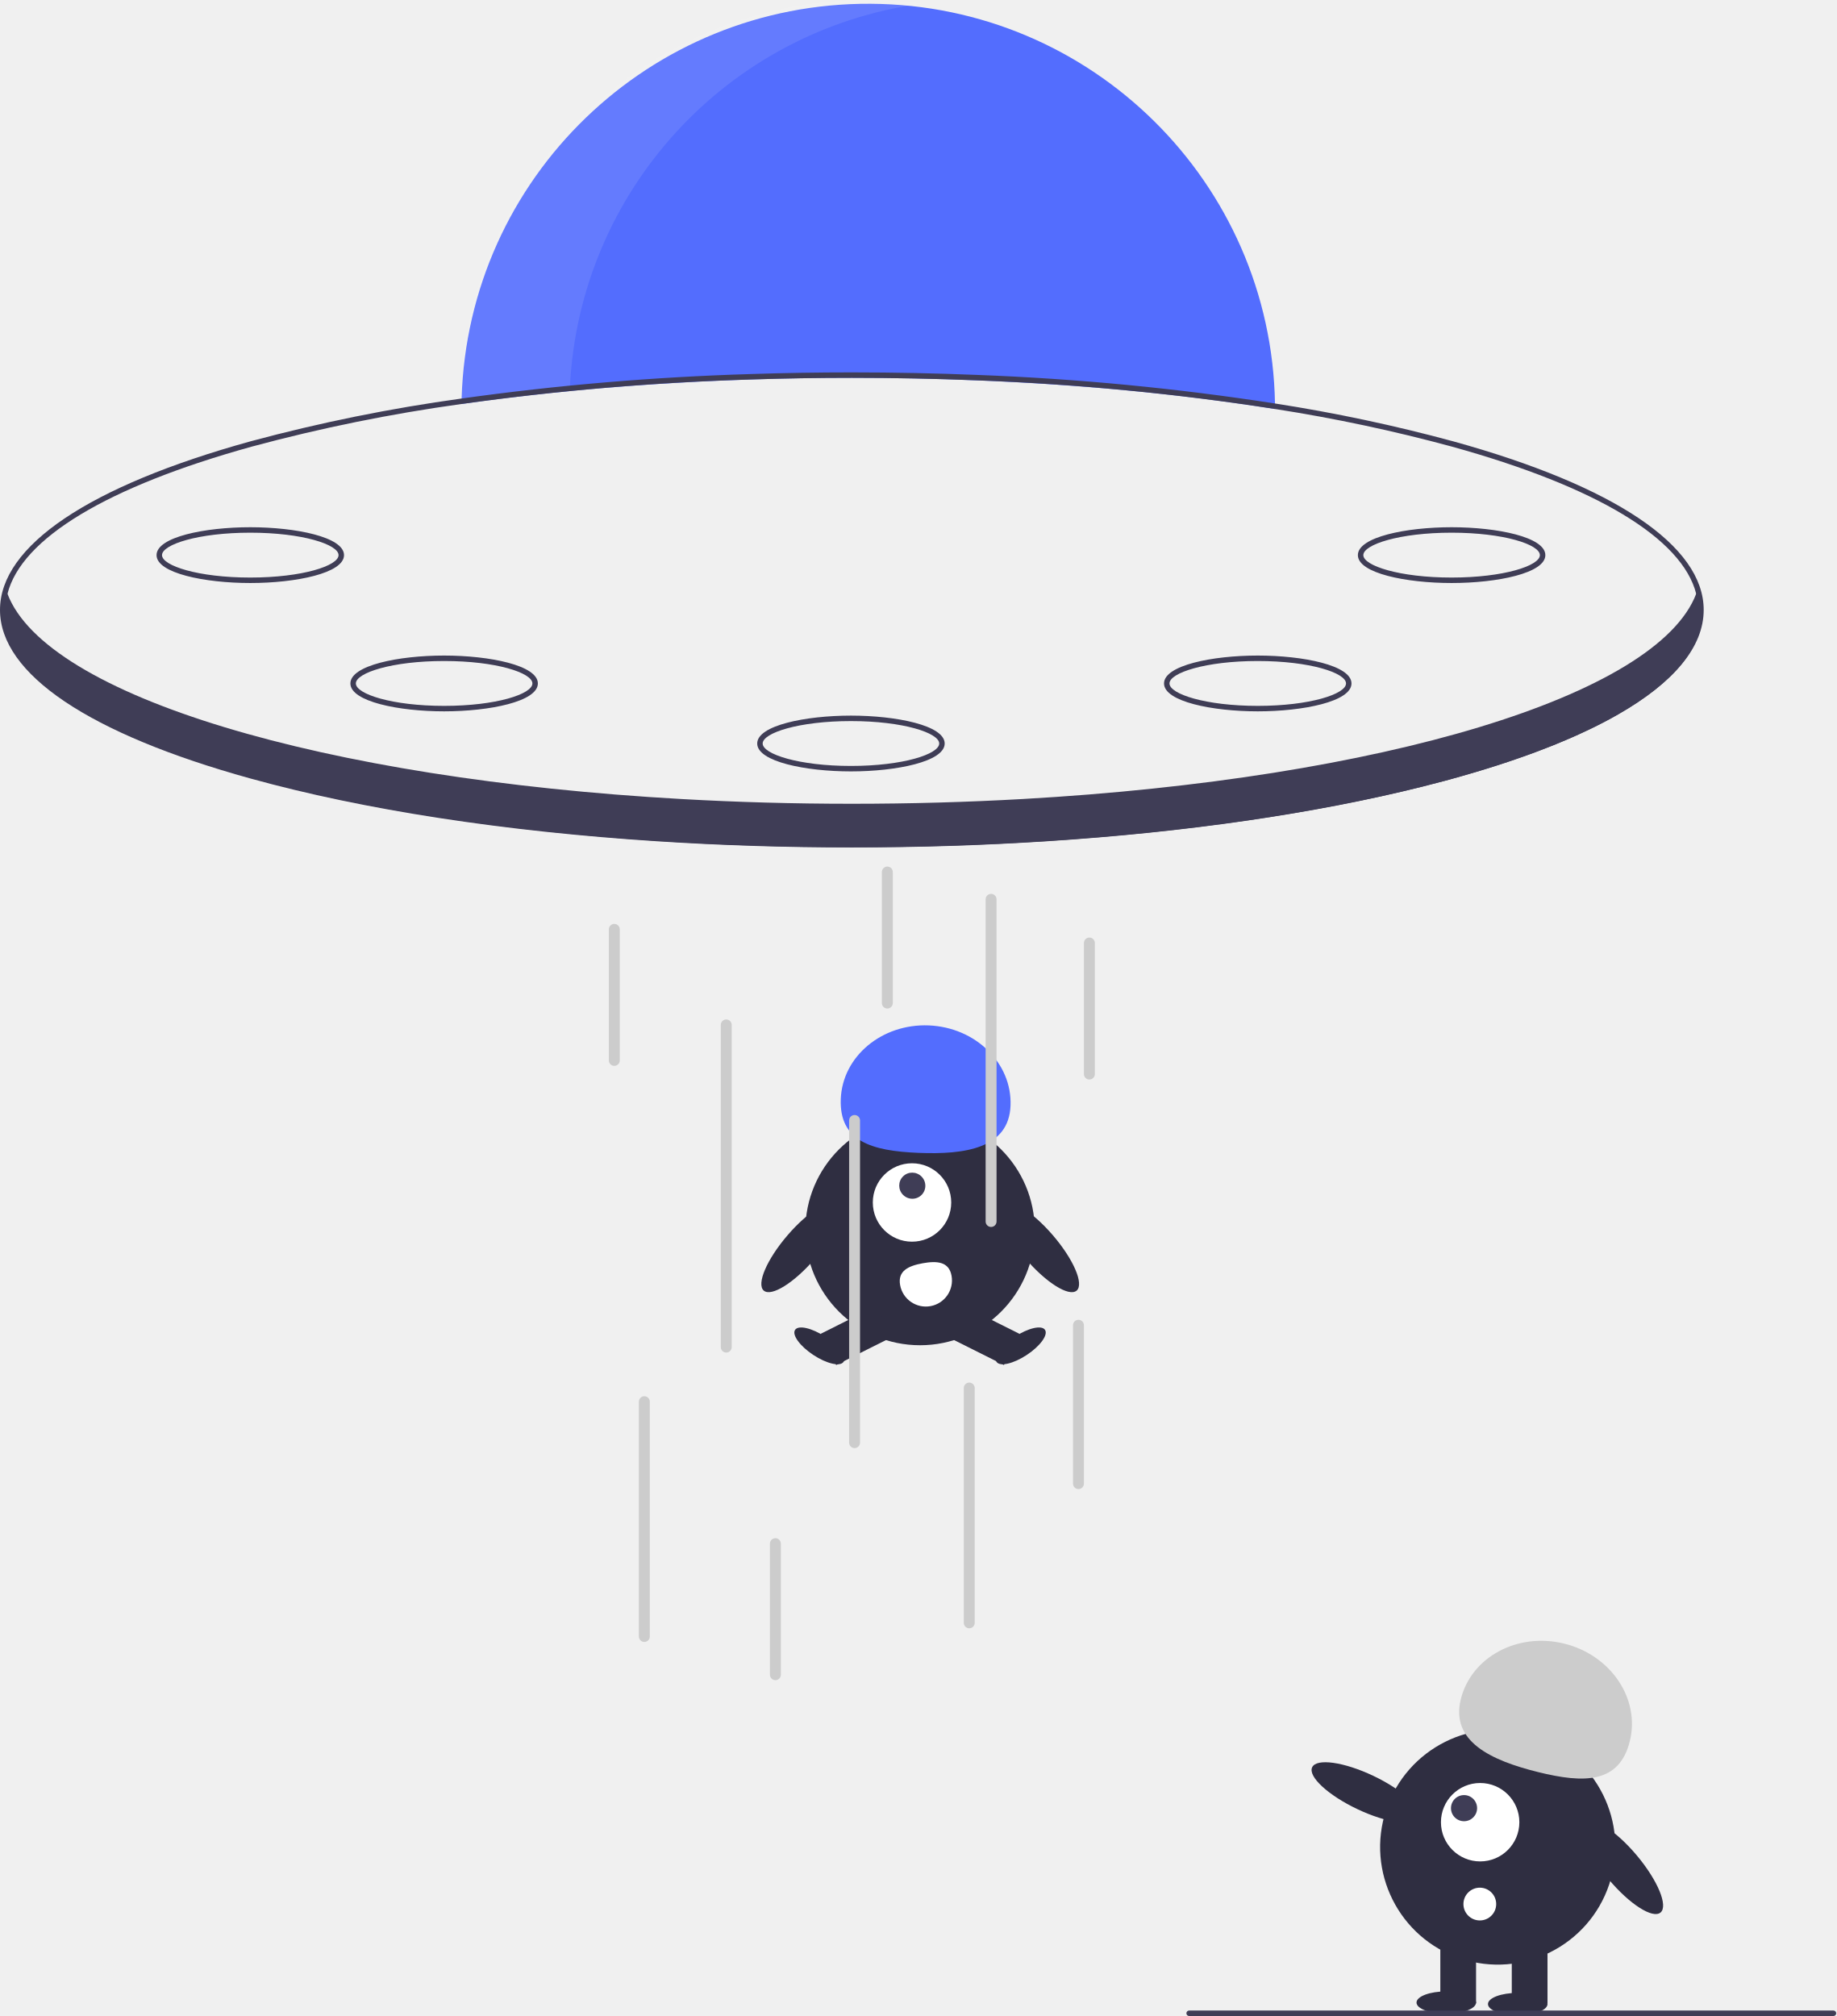
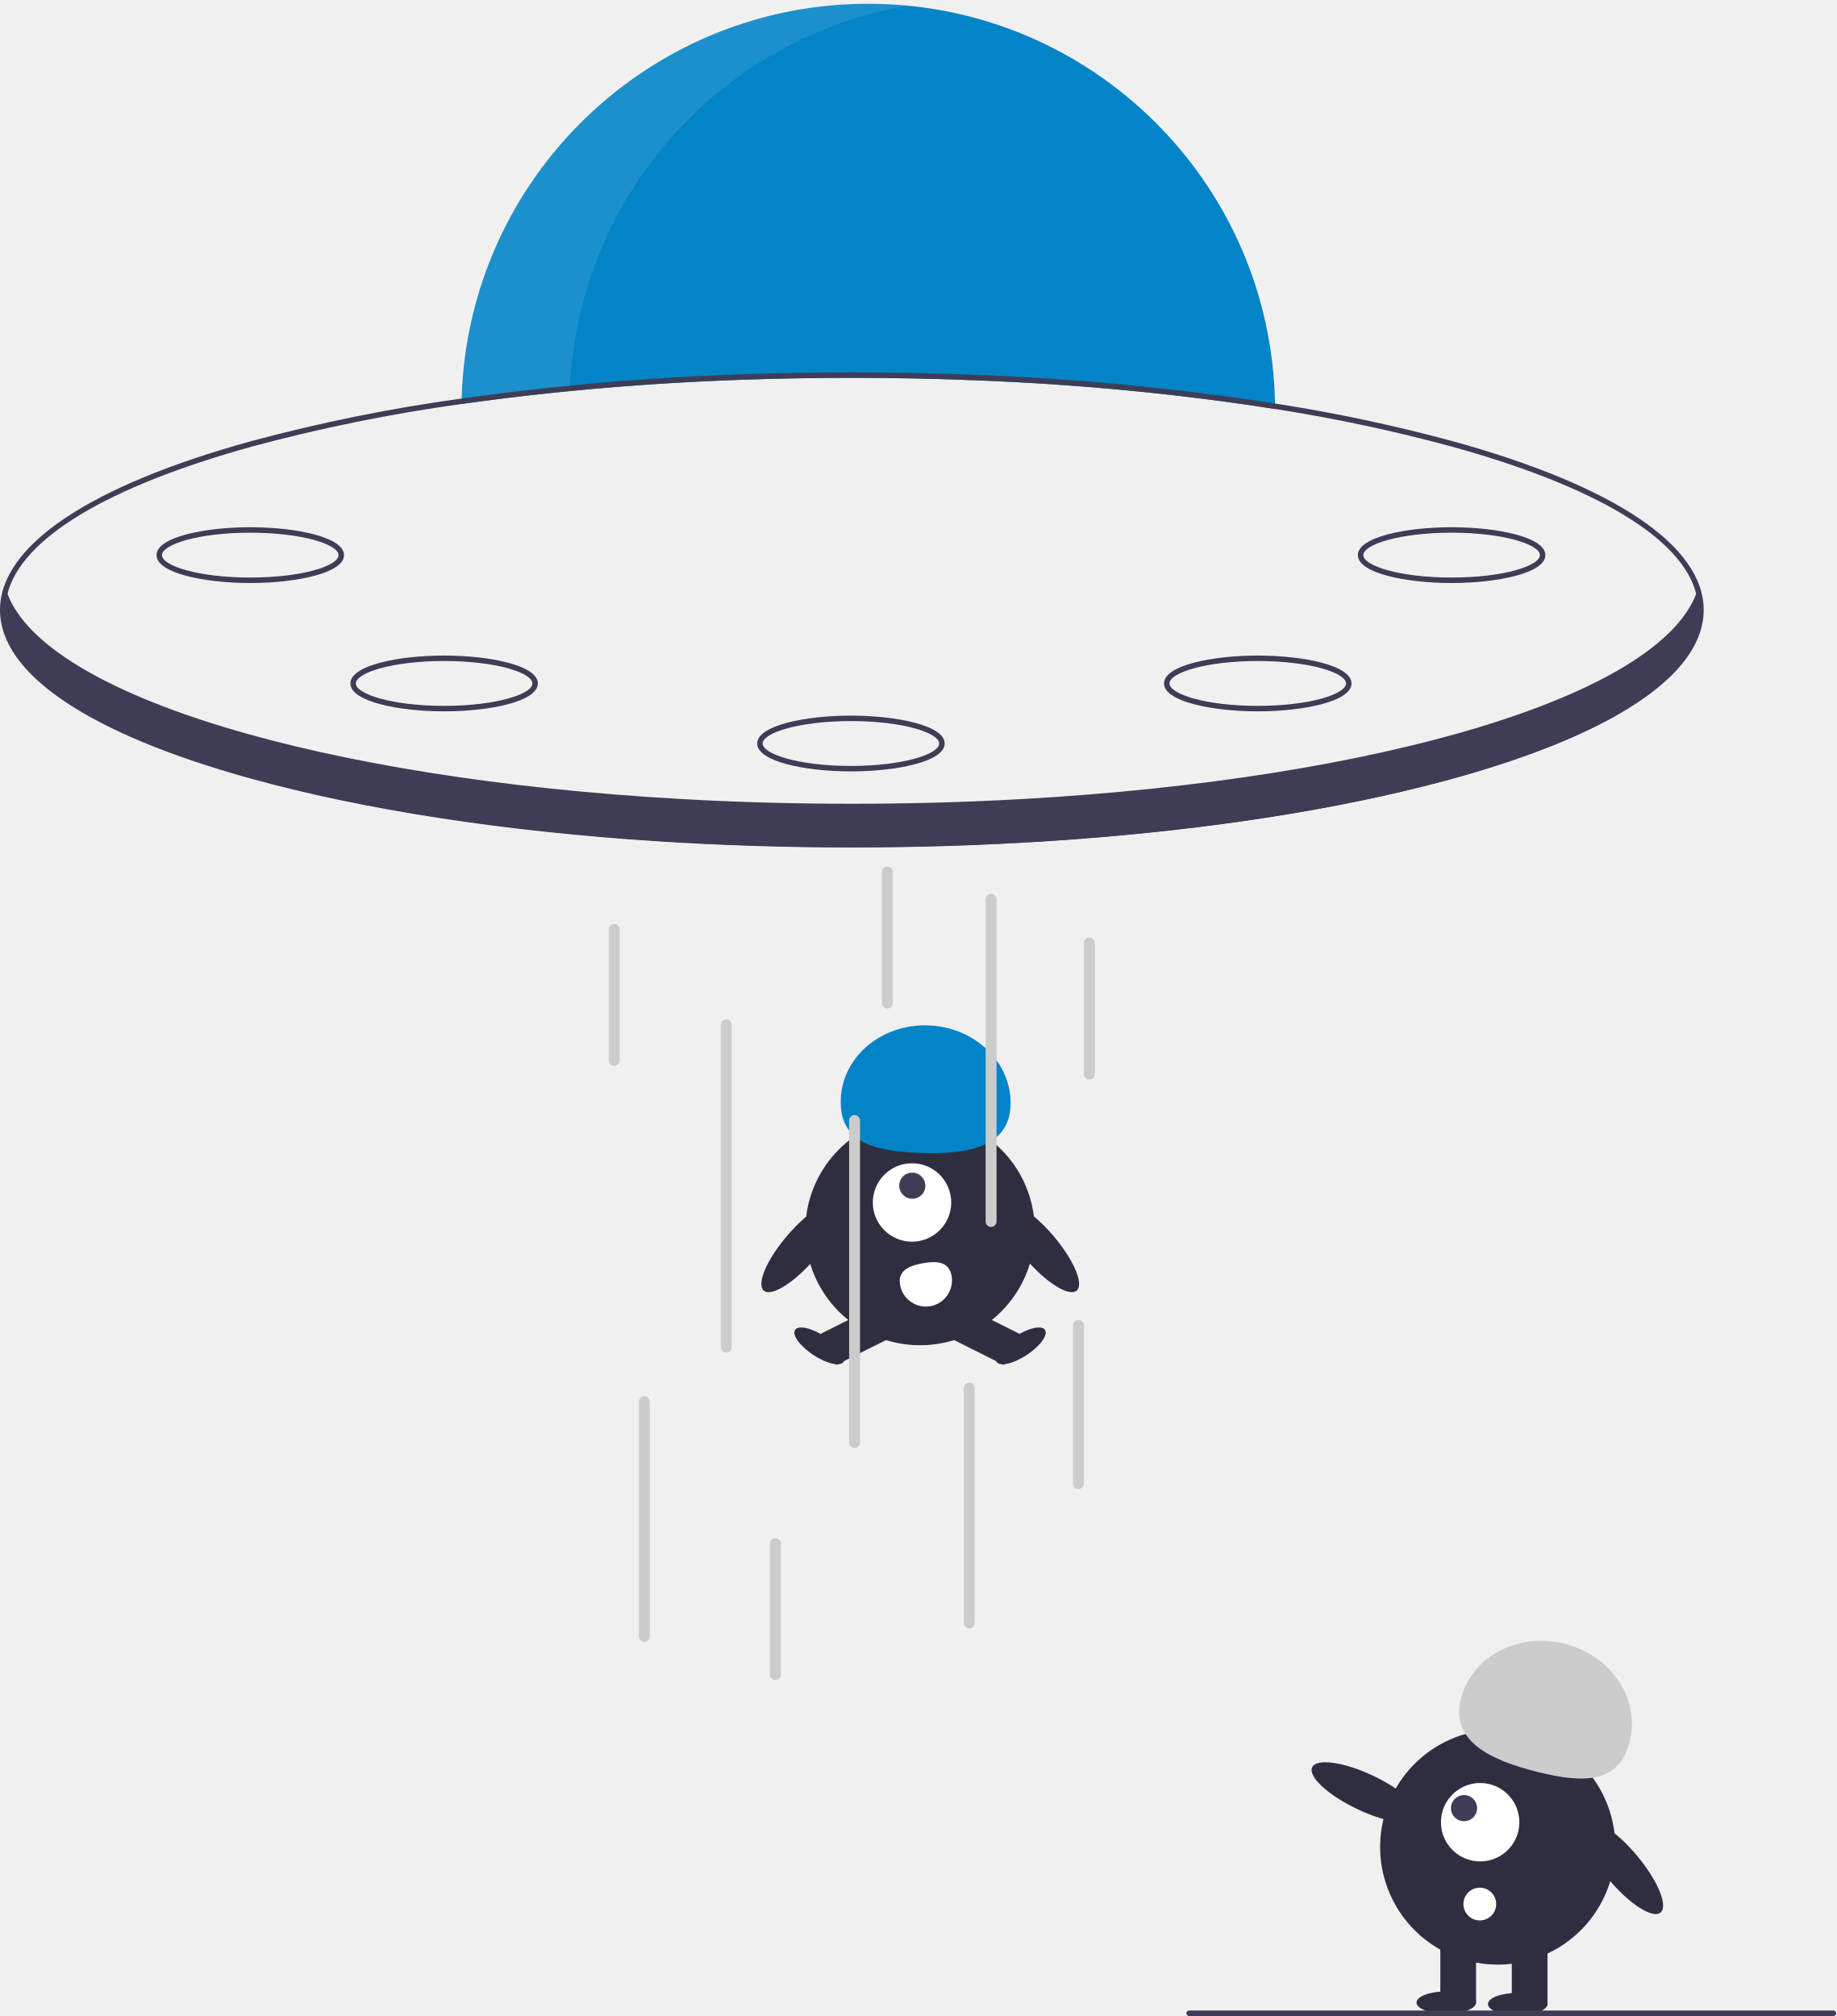
<svg xmlns="http://www.w3.org/2000/svg" data-name="Layer 1" width="672.532" height="738.394" viewBox="0 0 672.532 738.394">
-   <path d="M730.734,230.607c-46.62-7.44-99.71-11.41-155-11.41-50.6,0-99.35,3.32-142.98,9.58.01-.67.02-1.34.05-2.01a148.999,148.999,0,0,1,297.91,1.82C730.724,229.267,730.734,229.937,730.734,230.607Z" transform="translate(-263.7342 -80.80301)" fill="#536dfe" />
+   <path d="M730.734,230.607c-46.62-7.44-99.71-11.41-155-11.41-50.6,0-99.35,3.32-142.98,9.58.01-.67.02-1.34.05-2.01a148.999,148.999,0,0,1,297.91,1.82C730.724,229.267,730.734,229.937,730.734,230.607Z" transform="translate(-263.7342 -80.80301)" fill="#0284c7" />
  <g opacity="0.1">
    <path d="M601.285,82.144A149.047,149.047,0,0,0,432.353,225.373c-.03.67-.04,1.34-.05,2.01,12.962-1.86,26.385-3.454,40.165-4.784A149.022,149.022,0,0,1,601.285,82.144Z" transform="translate(-263.7342 -80.80301)" fill="#fff" />
  </g>
  <path d="M795.914,242.427a600.121,600.121,0,0,0-65.2-13.84,943.364,943.364,0,0,0-108.74-10.45c-15.17-.62-30.62-.94-46.24-.94-12.38,0-24.66.2-36.77.6a973.29,973.29,0,0,0-106.16,8.97,624.292,624.292,0,0,0-77.25,15.66c-59.21,16.37-91.82,38.31-91.82,61.77s32.61,45.4,91.82,61.77c41.64,11.52,92.98,19.37,148.92,22.97,23.09,1.5,46.96,2.26,71.26,2.26,24.38,0,48.33-.77,71.49-2.27,50.91-3.29,98.01-10.1,137.43-20,.21-.06.41-.11.62-.16,2.66-.66,5.28-1.35,7.87-2.04.93-.26,1.85-.51,2.77-.76a.978.978,0,0,1,.16-.05c.88-.24,1.75-.49,2.62-.73,1.74-.5,3.46-.99,5.15-1.5.08-.02.15-.04.22-.06,1.47-.44,2.91-.88,4.34-1.32,1.17-.37,2.33-.73,3.48-1.1q1.261-.405,2.49-.81c.6-.2,1.19-.39,1.77-.59.79-.26,1.58-.53,2.36-.8.33-.11.66-.22.98-.34.75-.25,1.48-.51,2.21-.77.79-.28,1.58-.57,2.36-.85.65-.23,1.3-.47,1.94-.71.54-.21,1.07-.41,1.61-.61,1.47-.55,2.91-1.12,4.33-1.68.71-.29,1.42-.57,2.12-.86.69-.28,1.39-.57,2.07-.86q1.679-.705,3.3-1.41c.52-.24,1.05-.47,1.56-.69.39-.18.77-.35,1.16-.53.28-.12.56-.25.83-.38,1.01-.46,2.01-.93,2.99-1.4q5.64-2.7,10.53-5.52c20.45-11.71,31.24-24.7,31.24-38.2C887.734,280.737,855.124,258.797,795.914,242.427Zm-.54,121.62c-41.69,11.53-93.17,19.38-149.26,22.95-22.81,1.45-46.39,2.2-70.38,2.2-23.91,0-47.41-.74-70.15-2.19-56.18-3.56-107.74-11.41-149.49-22.96-58.27-16.12-90.36-37.37-90.36-59.85a24.118,24.118,0,0,1,.74-5.89c5.1-20.28,36.47-39.26,89.62-53.96a623.806,623.806,0,0,1,76.66-15.57,976.027,976.027,0,0,1,106.8-9q17.881-.585,36.18-.58c15.41,0,30.65.31,45.63.91a941.367,941.367,0,0,1,109.37,10.5A598.858,598.858,0,0,1,795.374,244.347c53.14,14.7,84.5,33.67,89.61,53.94a23.822,23.822,0,0,1,.75,5.91C885.734,326.677,853.644,347.927,795.374,364.047Z" transform="translate(-263.7342 -80.80301)" fill="#3f3d56" />
  <path d="M887.164,305.107c0,13.36-11.01,26-30.67,37.29-3.27,1.88-6.79,3.72-10.53,5.52-.98.47-1.98.94-2.99,1.4-.27.13-.55.26-.83.38-.39.18-.77.35-1.16.53-.51.22-1.04.45-1.56.69q-1.62.705-3.3,1.41c-.68.29-1.38.58-2.07.86-.7.29-1.41.57-2.12.86-1.42.56-2.86,1.13-4.33,1.68-.54.2-1.07.4-1.61.61-.64.24-1.29.48-1.94.71-.78.28-1.57.57-2.36.85-.73.26-1.46.52-2.21.77-.32.12-.65.23-.98.34-.78.27-1.57.54-2.36.8-.58.2-1.17.39-1.77.59q-1.23.405-2.49.81c-1.15.37-2.31.73-3.48,1.1-1.43.44-2.87.88-4.34,1.32-.07.02-.14.04-.22.06-1.69.51-3.41,1-5.15,1.5-.87.24-1.74.49-2.62.73a.978.978,0,0,0-.16.05c-.92.25-1.84.5-2.77.76-2.58.68-5.21,1.37-7.87,2.04-.21.05-.41.1-.62.16-38.35,9.58-85.4,16.56-137.47,19.93-22.81,1.47-46.59,2.25-71.02,2.25-24.65,0-48.63-.79-71.62-2.29-137.24-8.95-239.38-43.03-239.38-83.71a25.072,25.072,0,0,1,1.12-7.3c.06.17.12.33.19.5,14.27,37.48,115.54,67.77,246.94,75.16,20.13,1.14,40.98,1.73,62.32,1.73,21.43,0,42.36-.6,62.57-1.74,131.29-7.42,232.46-37.72,246.68-75.17q.36-.9.63-1.8A25.305,25.305,0,0,1,887.164,305.107Z" transform="translate(-263.7342 -80.80301)" fill="#3f3d56" />
  <path d="M355.404,294.343c-16.643,0-34.331-3.581-34.331-10.217s17.688-10.217,34.331-10.217,34.331,3.581,34.331,10.217S372.046,294.343,355.404,294.343Zm0-18.434c-19.053,0-32.331,4.331-32.331,8.217s13.278,8.217,32.331,8.217,32.331-4.331,32.331-8.217S374.457,275.909,355.404,275.909Z" transform="translate(-263.7342 -80.80301)" fill="#3f3d56" />
  <path d="M426.403,341.343c-16.643,0-34.331-3.581-34.331-10.217s17.688-10.217,34.331-10.217c16.643,0,34.331,3.581,34.331,10.217S443.046,341.343,426.403,341.343Zm0-18.434c-19.053,0-32.331,4.331-32.331,8.217s13.278,8.217,32.331,8.217,32.331-4.331,32.331-8.217S445.456,322.909,426.403,322.909Z" transform="translate(-263.7342 -80.80301)" fill="#3f3d56" />
  <path d="M795.403,294.343c-16.643,0-34.331-3.581-34.331-10.217s17.688-10.217,34.331-10.217c16.643,0,34.331,3.581,34.331,10.217S812.046,294.343,795.403,294.343Zm0-18.434c-19.053,0-32.331,4.331-32.331,8.217s13.278,8.217,32.331,8.217,32.331-4.331,32.331-8.217S814.456,275.909,795.403,275.909Z" transform="translate(-263.7342 -80.80301)" fill="#3f3d56" />
  <path d="M724.403,341.343c-16.643,0-34.331-3.581-34.331-10.217s17.688-10.217,34.331-10.217c16.643,0,34.331,3.581,34.331,10.217S741.046,341.343,724.403,341.343Zm0-18.434c-19.053,0-32.331,4.331-32.331,8.217s13.278,8.217,32.331,8.217,32.331-4.331,32.331-8.217S743.456,322.909,724.403,322.909Z" transform="translate(-263.7342 -80.80301)" fill="#3f3d56" />
  <path d="M575.403,363.343c-16.643,0-34.331-3.581-34.331-10.217s17.688-10.217,34.331-10.217c16.643,0,34.331,3.581,34.331,10.217S592.046,363.343,575.403,363.343Zm0-18.434c-19.053,0-32.331,4.331-32.331,8.217s13.278,8.217,32.331,8.217,32.331-4.331,32.331-8.217S594.456,344.909,575.403,344.909Z" transform="translate(-263.7342 -80.80301)" fill="#3f3d56" />
  <circle cx="336.978" cy="450.704" r="42.012" fill="#2f2e41" />
  <rect x="565.937" y="563.554" width="22.868" height="12.763" transform="translate(-457.8202 238.0583) rotate(-26.60099)" fill="#2f2e41" />
  <ellipse cx="563.82" cy="573.748" rx="3.989" ry="10.636" transform="translate(-489.2755 647.8291) rotate(-56.60122)" fill="#2f2e41" />
  <rect x="617.672" y="558.502" width="12.763" height="22.868" transform="translate(-428.7216 791.9256) rotate(-63.39901)" fill="#2f2e41" />
  <ellipse cx="637.604" cy="573.748" rx="10.636" ry="3.989" transform="translate(-474.2674 364.9233) rotate(-33.39878)" fill="#2f2e41" />
  <circle cx="334.037" cy="440.428" r="14.359" fill="#fff" />
  <ellipse cx="597.87" cy="515.084" rx="4.766" ry="4.8" transform="translate(-452.8417 492.8192) rotate(-45)" fill="#3f3d56" />
-   <path d="M633.854,485.802c.632-15.554-12.773-28.728-29.941-29.425s-31.597,11.346-32.229,26.9,11.302,19.087,28.47,19.785S633.222,501.356,633.854,485.802Z" transform="translate(-263.7342 -80.80301)" fill="#536dfe" />
+   <path d="M633.854,485.802c.632-15.554-12.773-28.728-29.941-29.425s-31.597,11.346-32.229,26.9,11.302,19.087,28.47,19.785S633.222,501.356,633.854,485.802Z" transform="translate(-263.7342 -80.80301)" fill="#0284c7" />
  <ellipse cx="644.388" cy="537.568" rx="6.594" ry="21.006" transform="translate(-458.4377 468.6175) rotate(-40.64516)" fill="#2f2e41" />
  <ellipse cx="557.154" cy="537.568" rx="21.006" ry="6.594" transform="translate(-477.3791 529.3527) rotate(-49.35484)" fill="#2f2e41" />
  <path d="M612.251,548.064a9.572,9.572,0,0,1-18.835,3.429l-.003-.018c-.942-5.202,3.08-7.043,8.283-7.985S611.309,542.862,612.251,548.064Z" transform="translate(-263.7342 -80.80301)" fill="#fff" />
  <path d="M529.734,576.197a2,2,0,0,1-2-2v-118a2,2,0,0,1,4,0v118A2,2,0,0,1,529.734,576.197Z" transform="translate(-263.7342 -80.80301)" fill="#ccc" />
  <path d="M499.734,682.197a2,2,0,0,1-2-2v-86a2,2,0,1,1,4,0v86A2,2,0,0,1,499.734,682.197Z" transform="translate(-263.7342 -80.80301)" fill="#ccc" />
  <path d="M576.734,611.197a2,2,0,0,1-2-2v-118a2,2,0,1,1,4,0v118A2,2,0,0,1,576.734,611.197Z" transform="translate(-263.7342 -80.80301)" fill="#ccc" />
  <path d="M547.734,696.197a2,2,0,0,1-2-2v-48a2,2,0,1,1,4,0v48A2,2,0,0,1,547.734,696.197Z" transform="translate(-263.7342 -80.80301)" fill="#ccc" />
  <path d="M588.734,450.197a2,2,0,0,1-2-2v-48a2,2,0,0,1,4,0v48A2,2,0,0,1,588.734,450.197Z" transform="translate(-263.7342 -80.80301)" fill="#ccc" />
  <path d="M488.734,471.197a2,2,0,0,1-2-2v-48a2,2,0,0,1,4,0v48A2,2,0,0,1,488.734,471.197Z" transform="translate(-263.7342 -80.80301)" fill="#ccc" />
  <path d="M662.734,476.197a2,2,0,0,1-2-2v-48a2,2,0,1,1,4,0v48A2,2,0,0,1,662.734,476.197Z" transform="translate(-263.7342 -80.80301)" fill="#ccc" />
  <path d="M658.734,626.197a2,2,0,0,1-2-2v-58a2,2,0,1,1,4,0v58A2,2,0,0,1,658.734,626.197Z" transform="translate(-263.7342 -80.80301)" fill="#ccc" />
  <path d="M618.734,677.197a2,2,0,0,1-2-2v-86a2,2,0,1,1,4,0v86A2,2,0,0,1,618.734,677.197Z" transform="translate(-263.7342 -80.80301)" fill="#ccc" />
  <path d="M626.734,530.197a2,2,0,0,1-2-2v-118a2,2,0,1,1,4,0v118A2,2,0,0,1,626.734,530.197Z" transform="translate(-263.7342 -80.80301)" fill="#ccc" />
  <ellipse cx="858.104" cy="764.783" rx="6.76" ry="21.534" transform="translate(-554.5318 648.4649) rotate(-39.93837)" fill="#2f2e41" />
  <circle cx="812.297" cy="757.305" r="43.067" transform="translate(-426.7515 1207.633) rotate(-71.56505)" fill="#2f2e41" />
  <rect x="553.707" y="710.302" width="13.084" height="23.442" fill="#2f2e41" />
  <rect x="527.54" y="710.302" width="13.084" height="23.442" fill="#2f2e41" />
  <ellipse cx="555.888" cy="734.016" rx="10.903" ry="4.089" fill="#2f2e41" />
  <ellipse cx="529.72" cy="733.471" rx="10.903" ry="4.089" fill="#2f2e41" />
  <path d="M798.774,703.169c3.846-15.487,20.821-24.601,37.915-20.356s27.834,20.24,23.989,35.727-16.604,15.537-33.698,11.292S794.928,718.656,798.774,703.169Z" transform="translate(-263.7342 -80.80301)" fill="#ccc" />
  <ellipse cx="763.788" cy="737.322" rx="6.76" ry="21.534" transform="translate(-493.4425 1030.659) rotate(-64.62574)" fill="#2f2e41" />
  <circle cx="542.124" cy="667.415" r="14.359" fill="#fff" />
  <circle cx="536.222" cy="662.268" r="4.786" fill="#3f3d56" />
  <circle cx="542" cy="697.394" r="6" fill="#fff" />
  <path d="M935.266,819.197h-236a1,1,0,0,1,0-2h236a1,1,0,0,1,0,2Z" transform="translate(-263.7342 -80.80301)" fill="#3f3d56" />
</svg>
